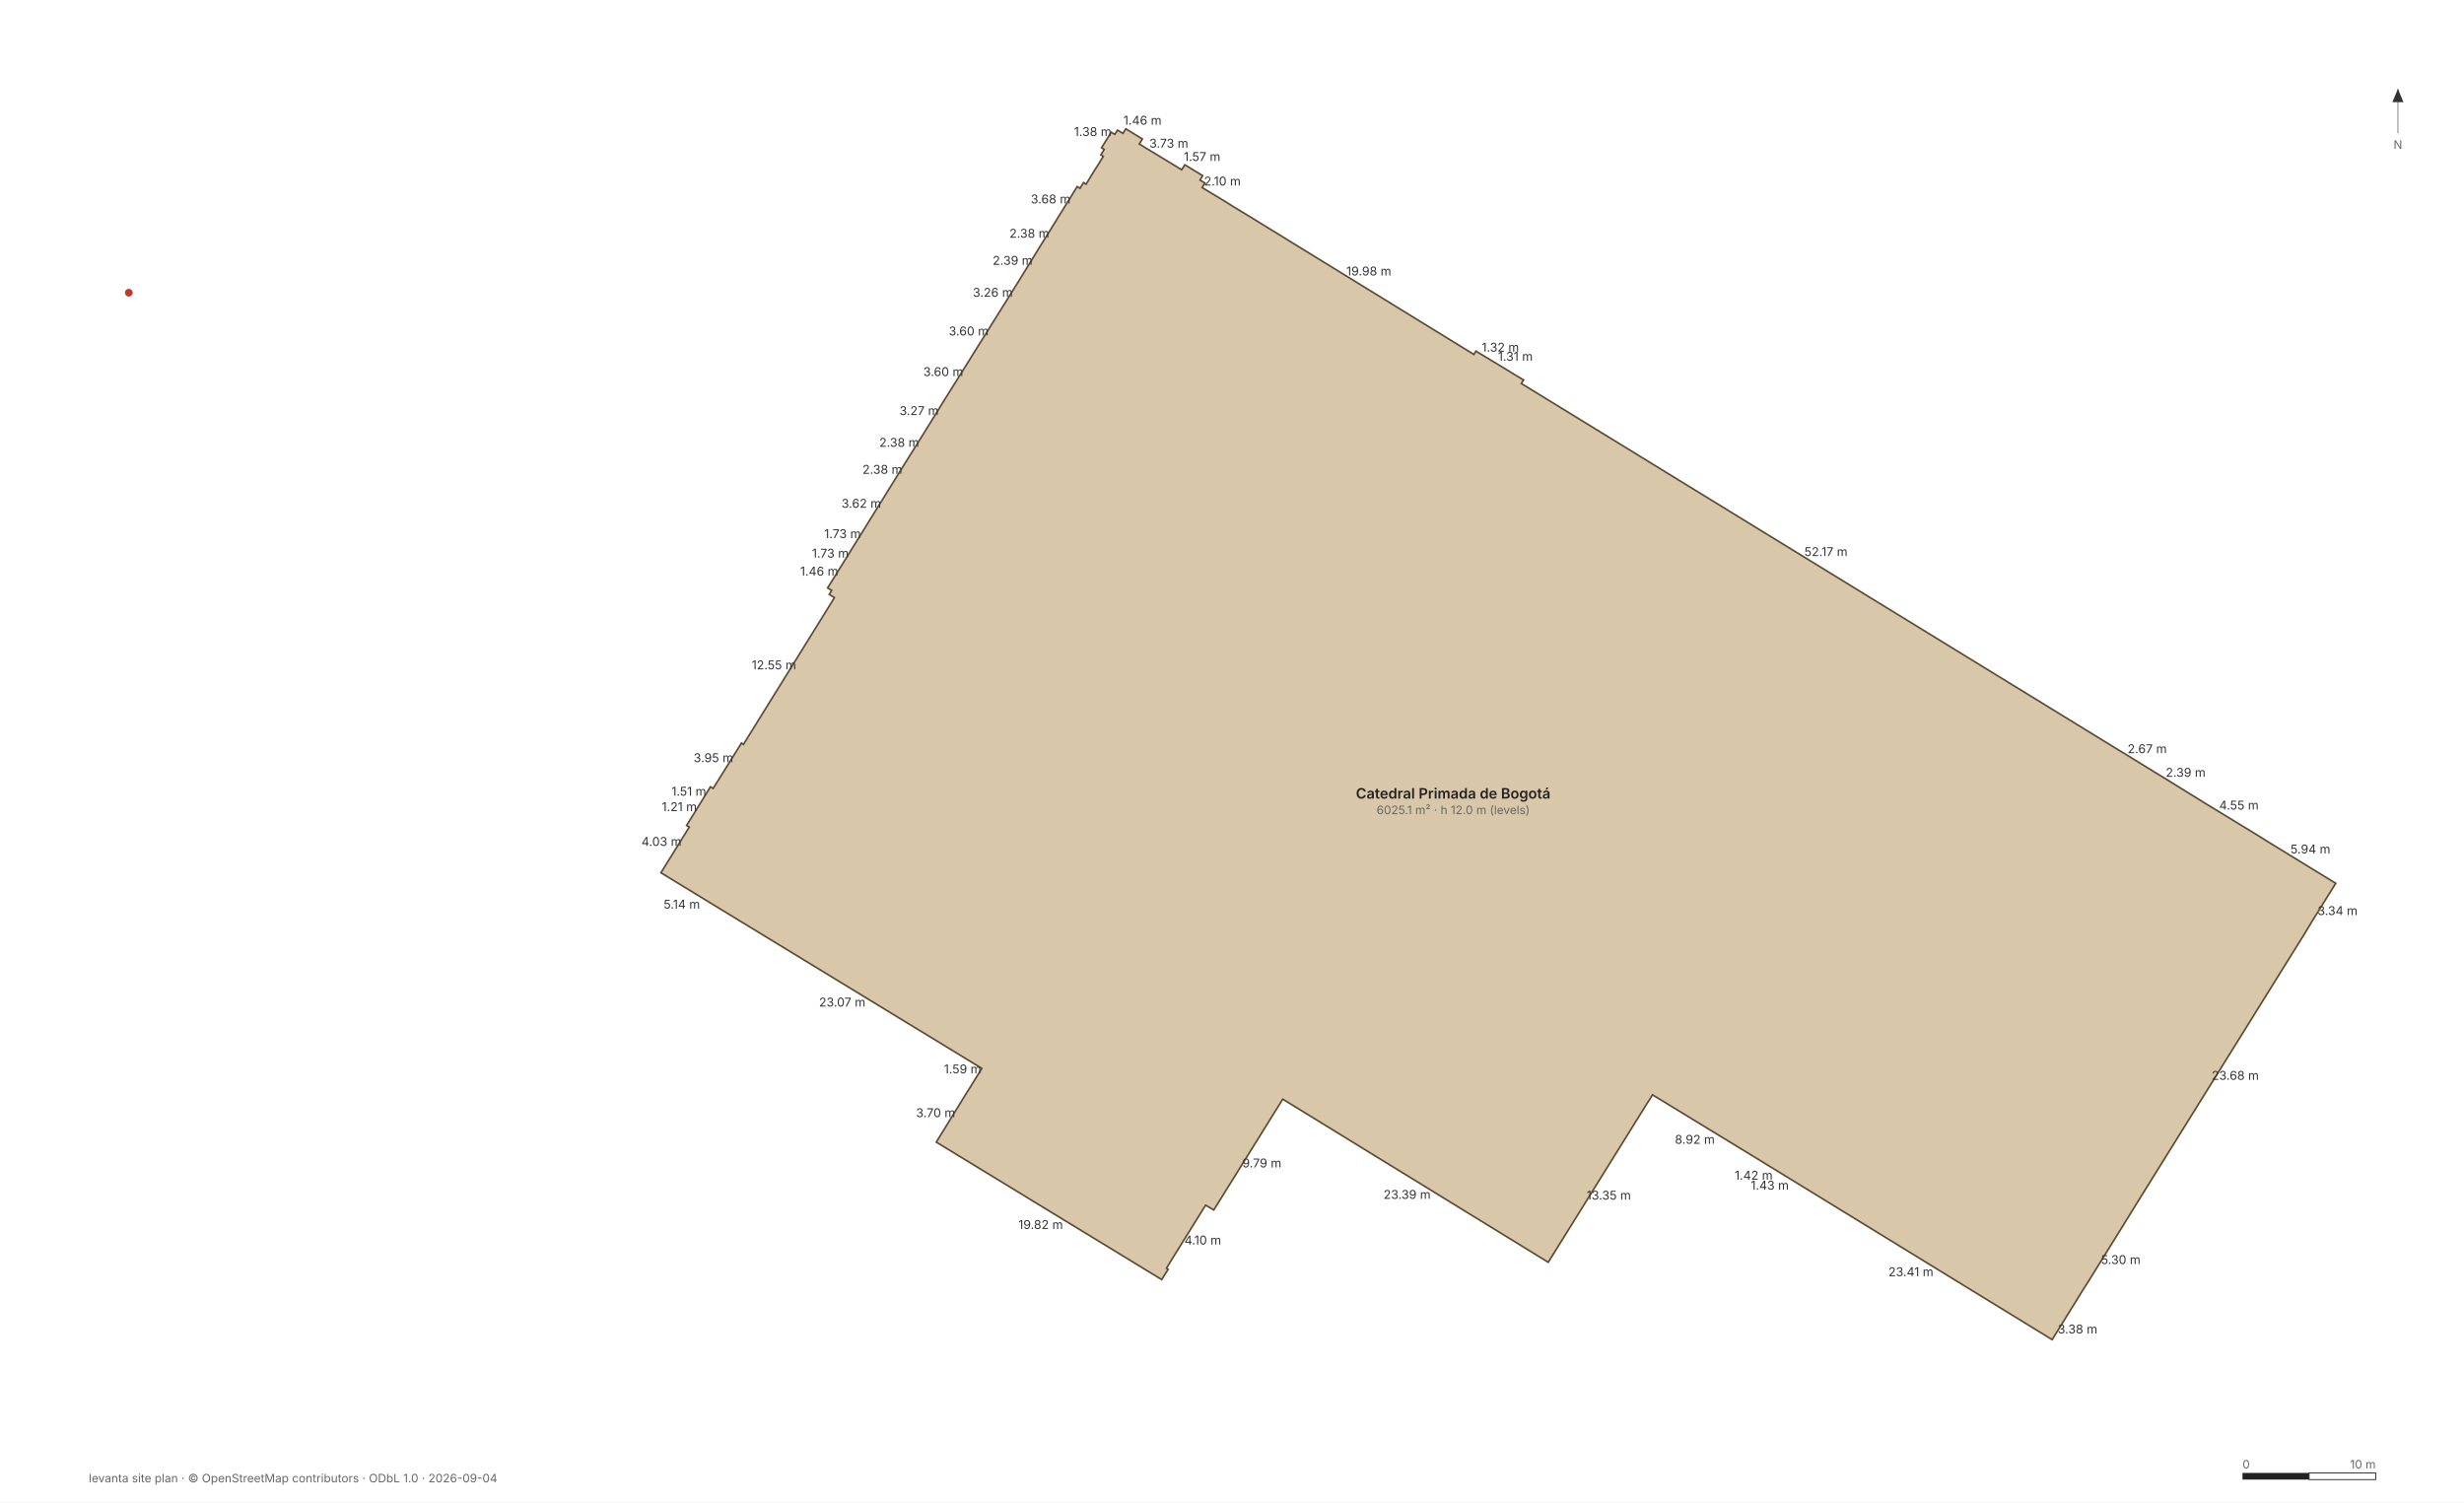
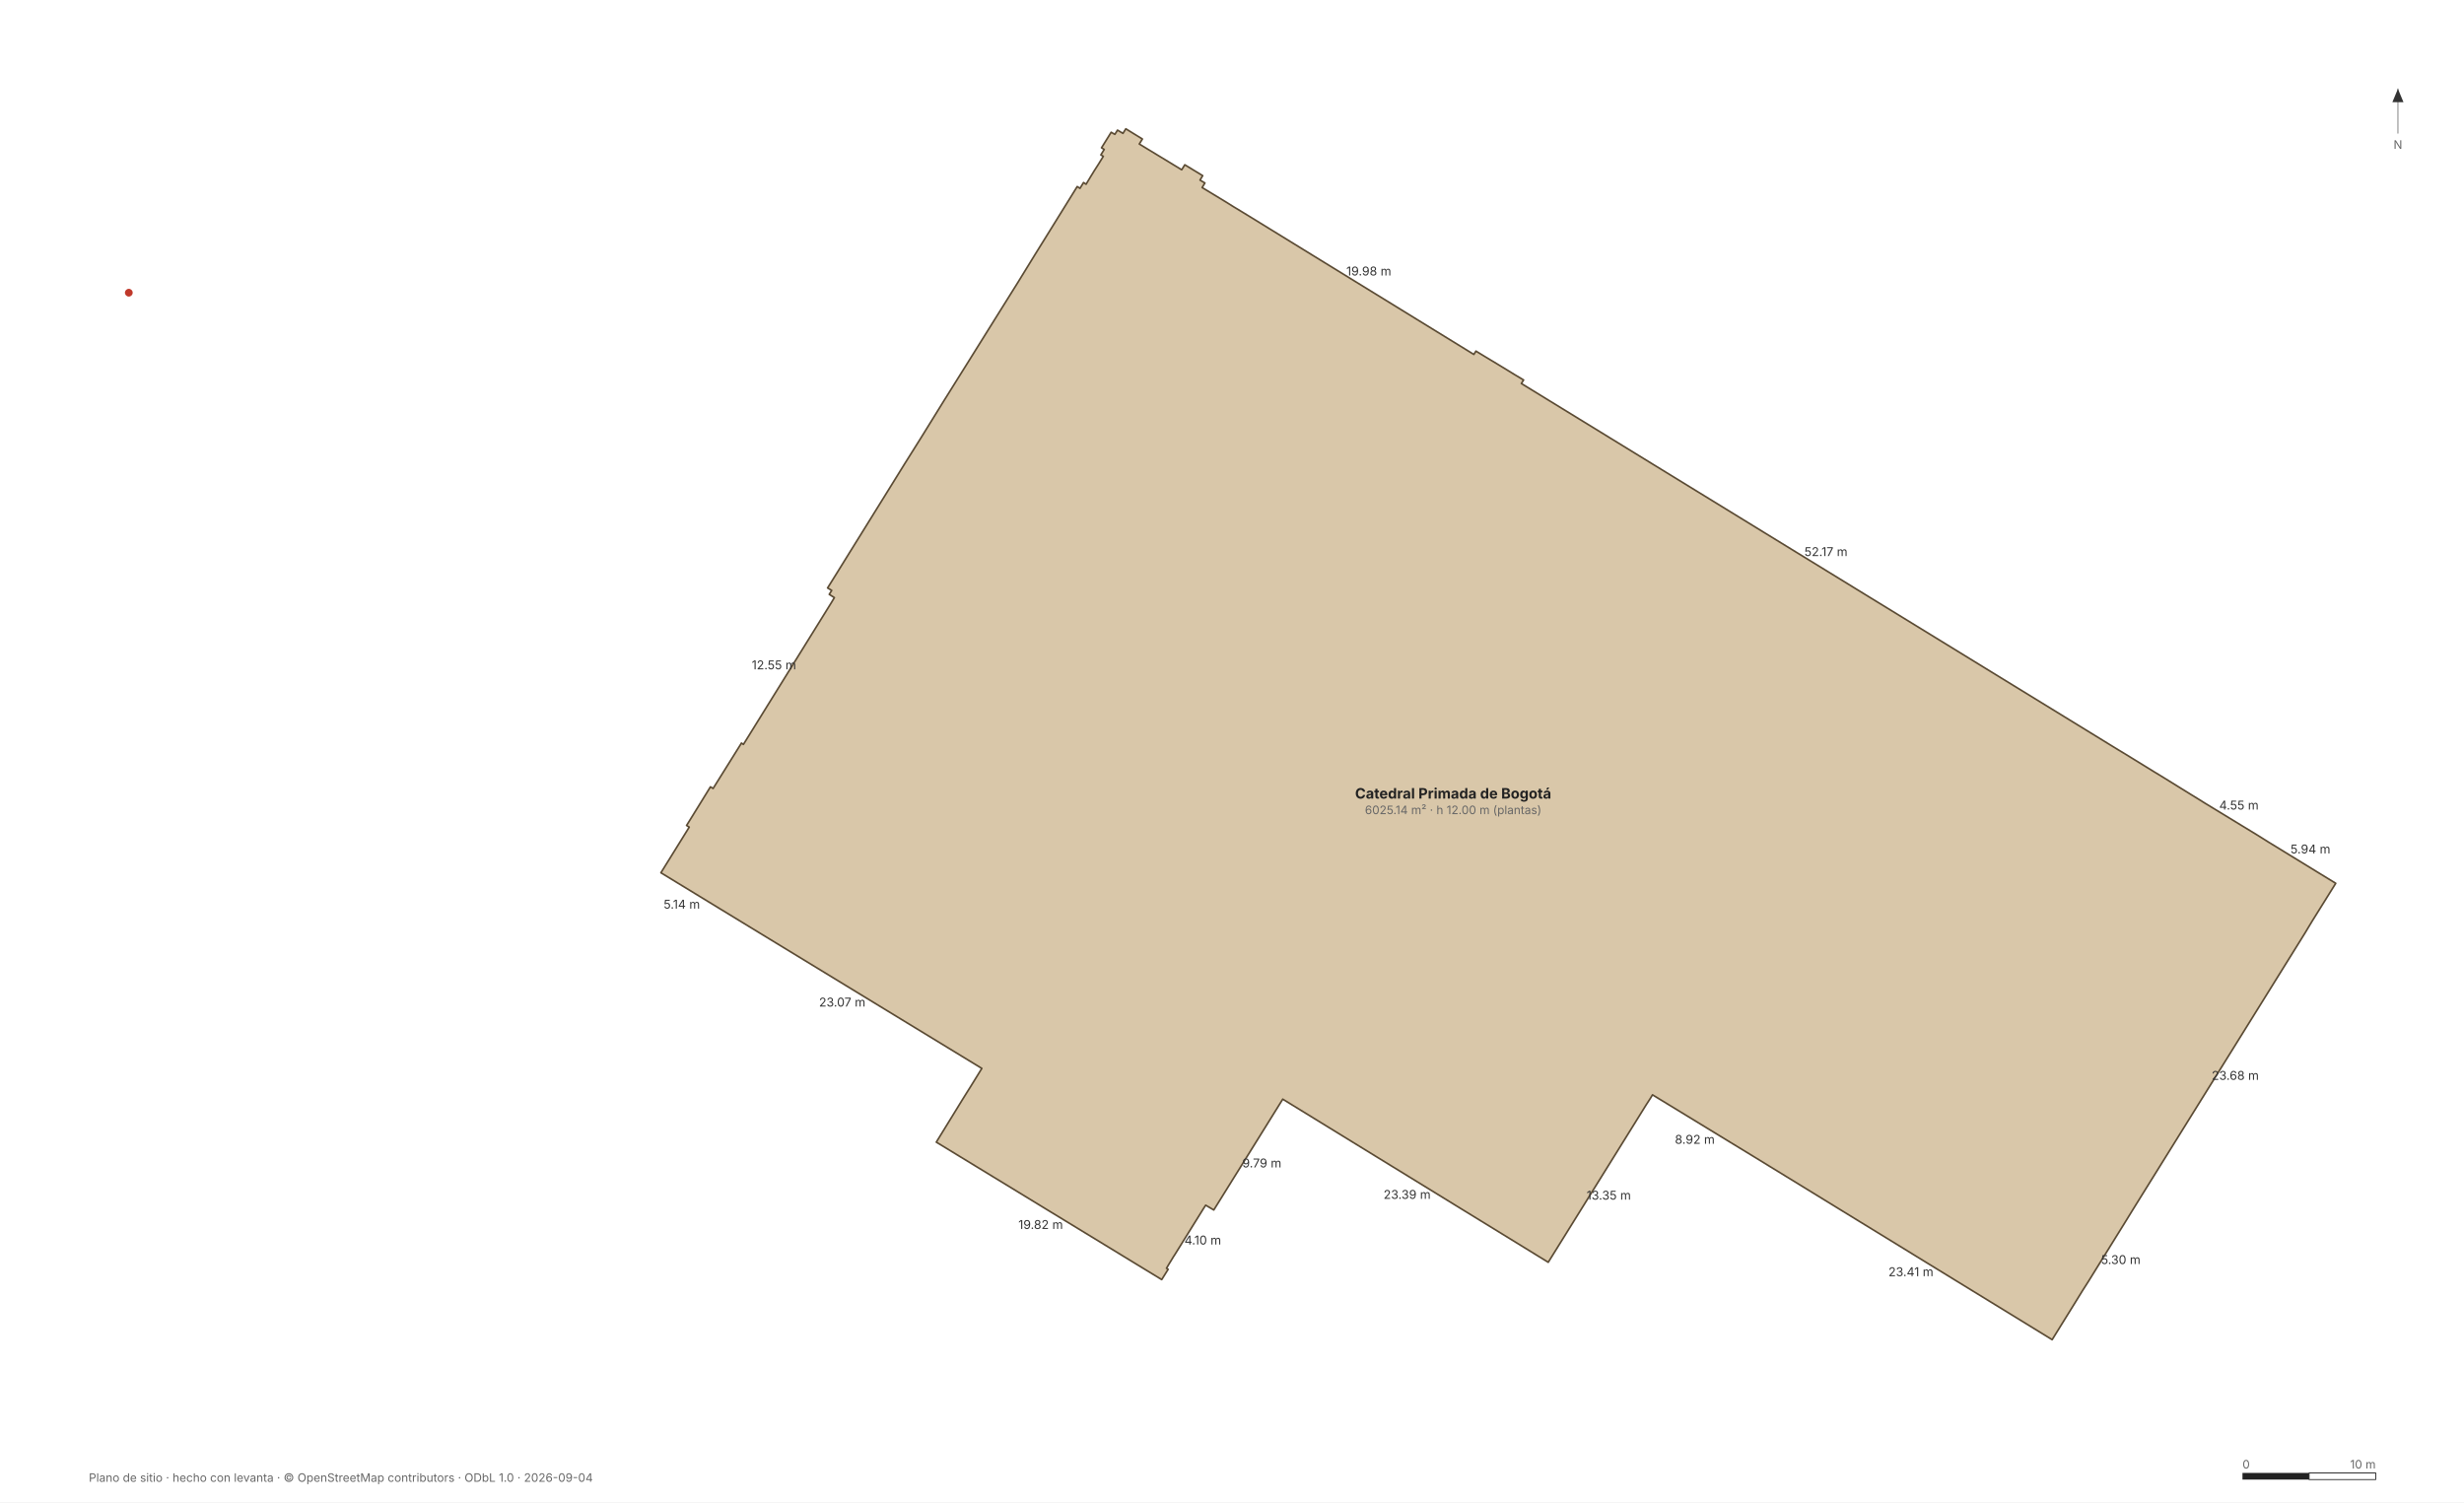
- <svg xmlns="http://www.w3.org/2000/svg" width="2219" height="1353" viewBox="0 0 2219 1353" font-family="Inter, Helvetica, Arial, sans-serif">
-   <style>.tgt{fill:#d9c7a9;stroke:#5a4a33;stroke-width:1.5}.nb{fill:#ececec;stroke:#999;stroke-width:1}.edge{fill:#333;font-size:11px}.lbl{fill:#222;font-size:13px;font-weight:600}.meta{fill:#666;font-size:10.5px}.dim{stroke:#777;stroke-width:0.8;fill:none}.pt{fill:#c0392b}</style>
-   <rect width="2219" height="1353" fill="#fff" />
-   <path class="tgt" fill-rule="evenodd" d="M 1011.3,120.1 1006.4,117.2 1004.0,121.0 1000.7,119.1 992.0,133.1 994.4,134.6 991.4,139.5 993.6,140.8 989.1,148.1 985.5,153.7 982.0,159.4 978.1,165.9 975.8,164.4 972.6,169.6 970.1,168.0 946.8,205.6 931.7,229.9 916.7,254.3 896.0,287.4 873.1,324.1 850.2,360.7 829.6,394.0 814.4,418.2 799.4,442.4 776.5,479.3 765.5,497.0 754.6,514.6 745.3,529.5 749.0,531.7 746.8,535.3 751.4,538.2 748.9,542.4 669.5,670.4 667.7,669.2 667.3,669.9 642.2,710.1 639.8,708.6 637.4,712.5 627.9,727.9 620.3,740.2 618.3,743.4 620.7,744.9 595.2,786.0 647.8,818.1 884.2,962.2 874.2,978.4 870.3,984.6 866.5,990.7 843.2,1028.6 1046.2,1152.4 1052.0,1143.1 1050.5,1142.2 1052.5,1138.8 1054.6,1135.4 1056.7,1131.9 1057.9,1130.1 1083.9,1088.3 1085.8,1085.4 1093.1,1089.7 1155.2,989.9 1394.3,1136.8 1478.9,1000.8 1482.5,995.0 1486.2,989.3 1488.2,986.0 1579.5,1041.7 1594.0,1050.6 1608.7,1059.6 1848.1,1206.5 1869.5,1172.0 1875.1,1162.9 1880.9,1153.8 1914.4,1099.8 1920.0,1090.7 1925.7,1081.5 2075.8,840.3 2079.1,834.8 2082.3,829.5 2103.5,795.5 2042.8,758.3 2037.4,754.9 2032.1,751.6 1985.5,723.2 1979.1,719.2 1972.9,715.4 1948.5,700.3 1944.1,697.6 1939.8,695.0 1912.5,678.2 1908.0,675.5 1903.6,672.8 1370.1,345.4 1372.1,342.2 1363.9,337.3 1350.5,329.1 1336.9,320.9 1329.2,316.2 1327.3,319.2 1123.1,193.6 1117.7,190.3 1110.9,186.2 1104.2,182.0 1082.6,168.9 1085.1,164.8 1080.7,162.2 1083.1,158.2 1067.0,148.4 1064.2,152.9 1026.0,129.7 1028.8,125.2 1013.9,116.0 1011.3,120.1 Z" />
-   <text class="edge" x="984.1" y="122.5" text-anchor="middle">1.38 m</text>
-   <text class="edge" x="946.2" y="183.2" text-anchor="middle">3.68 m</text>
-   <text class="edge" x="927.0" y="214.1" text-anchor="middle">2.38 m</text>
-   <text class="edge" x="911.9" y="238.5" text-anchor="middle">2.39 m</text>
-   <text class="edge" x="894.1" y="267.3" text-anchor="middle">3.26 m</text>
-   <text class="edge" x="872.4" y="302.1" text-anchor="middle">3.60 m</text>
-   <text class="edge" x="849.5" y="338.7" text-anchor="middle">3.60 m</text>
-   <text class="edge" x="827.7" y="373.8" text-anchor="middle">3.27 m</text>
-   <text class="edge" x="809.8" y="402.4" text-anchor="middle">2.38 m</text>
-   <text class="edge" x="794.6" y="426.7" text-anchor="middle">2.38 m</text>
-   <text class="edge" x="775.7" y="457.3" text-anchor="middle">3.62 m</text>
-   <text class="edge" x="758.8" y="484.6" text-anchor="middle">1.73 m</text>
-   <text class="edge" x="747.8" y="502.2" text-anchor="middle">1.73 m</text>
-   <text class="edge" x="737.8" y="518.4" text-anchor="middle">1.46 m</text>
-   <text class="edge" x="697.0" y="602.8" text-anchor="middle">12.55 m</text>
-   <text class="edge" x="642.5" y="686.4" text-anchor="middle">3.95 m</text>
-   <text class="edge" x="620.4" y="716.6" text-anchor="middle">1.51 m</text>
-   <text class="edge" x="611.8" y="730.5" text-anchor="middle">1.21 m</text>
-   <text class="edge" x="595.7" y="761.8" text-anchor="middle">4.03 m</text>
-   <text class="edge" x="614.0" y="818.3" text-anchor="middle">5.14 m</text>
-   <text class="edge" x="758.5" y="906.5" text-anchor="middle">23.07 m</text>
-   <text class="edge" x="866.9" y="966.7" text-anchor="middle">1.59 m</text>
-   <text class="edge" x="842.6" y="1006.1" text-anchor="middle">3.70 m</text>
-   <text class="edge" x="937.2" y="1106.8" text-anchor="middle">19.82 m</text>
-   <text class="edge" x="1083.2" y="1120.8" text-anchor="middle">4.10 m</text>
-   <text class="edge" x="1136.4" y="1051.4" text-anchor="middle">9.79 m</text>
-   <text class="edge" x="1267.2" y="1079.7" text-anchor="middle">23.39 m</text>
-   <text class="edge" x="1448.8" y="1080.4" text-anchor="middle">13.35 m</text>
-   <text class="edge" x="1526.3" y="1030.1" text-anchor="middle">8.92 m</text>
-   <text class="edge" x="1579.3" y="1062.4" text-anchor="middle">1.42 m</text>
-   <text class="edge" x="1593.8" y="1071.4" text-anchor="middle">1.43 m</text>
-   <text class="edge" x="1720.9" y="1149.3" text-anchor="middle">23.41 m</text>
-   <text class="edge" x="1871.0" y="1200.9" text-anchor="middle">3.38 m</text>
-   <text class="edge" x="1909.9" y="1138.4" text-anchor="middle">5.30 m</text>
-   <text class="edge" x="2013.0" y="972.5" text-anchor="middle">23.68 m</text>
-   <text class="edge" x="2105.1" y="824.1" text-anchor="middle">3.34 m</text>
-   <text class="edge" x="2080.7" y="768.6" text-anchor="middle">5.94 m</text>
-   <text class="edge" x="2016.3" y="729.1" text-anchor="middle">4.55 m</text>
-   <text class="edge" x="1968.3" y="699.6" text-anchor="middle">2.39 m</text>
-   <text class="edge" x="1933.7" y="678.3" text-anchor="middle">2.67 m</text>
-   <text class="edge" x="1644.4" y="500.8" text-anchor="middle">52.17 m</text>
-   <text class="edge" x="1364.7" y="324.9" text-anchor="middle">1.31 m</text>
-   <text class="edge" x="1351.2" y="316.7" text-anchor="middle">1.32 m</text>
-   <text class="edge" x="1232.7" y="248.1" text-anchor="middle">19.98 m</text>
-   <text class="edge" x="1100.8" y="167.1" text-anchor="middle">2.10 m</text>
-   <text class="edge" x="1082.6" y="145.0" text-anchor="middle">1.57 m</text>
-   <text class="edge" x="1052.6" y="133.0" text-anchor="middle">3.73 m</text>
-   <text class="edge" x="1028.9" y="112.3" text-anchor="middle">1.46 m</text>
-   <text class="lbl" x="1308.7" y="719.2" text-anchor="middle">Catedral Primada de Bogotá</text>
-   <text class="meta" x="1308.7" y="733.2" text-anchor="middle">6025.1 m² · h 12.0 m (levels)</text>
-   <circle class="pt" cx="116.0" cy="263.6" r="3.5" />
-   <line class="dim" x1="2159.491" y1="120.0" x2="2159.491" y2="80.0" />
-   <polygon points="2154.491,92.0 2159.491,80.0 2164.491,92.0" fill="#333" />
-   <text class="meta" x="2159.491" y="134.0" text-anchor="middle">N</text>
-   <rect x="2019.5" y="1326.5" width="60.0" height="6" fill="#222" />
-   <rect x="2079.5" y="1326.5" width="60.0" height="6" fill="none" stroke="#222" stroke-width="0.8" />
-   <text class="meta" x="2019.5" y="1322.5">0</text>
-   <text class="meta" x="2139.5" y="1322.5" text-anchor="end">10 m</text>
-   <text class="meta" x="80" y="1335">levanta site plan · © OpenStreetMap contributors · ODbL 1.0 · 2026-09-04</text>
+ <svg xmlns="http://www.w3.org/2000/svg" width="2219" height="1353" viewBox="0 0 2219 1353" font-family="Inter, 'Segoe UI', Helvetica, Arial, sans-serif">
+   <rect width="2219" height="1353" fill="#ffffff" />
+   <path class="building" d="M 1011.3,120.1 1006.4,117.2 1004.0,121.0 1000.7,119.1 992.0,133.1 994.4,134.6 991.4,139.5 993.6,140.8 989.1,148.1 985.5,153.7 982.0,159.4 978.1,165.9 975.8,164.4 972.6,169.6 970.1,168.0 946.8,205.6 931.7,229.9 916.7,254.3 896.0,287.4 873.1,324.1 850.2,360.7 829.6,394.0 814.4,418.2 799.4,442.4 776.5,479.3 765.5,497.0 754.6,514.6 745.3,529.5 749.0,531.7 746.8,535.3 751.4,538.2 748.9,542.4 669.5,670.4 667.7,669.2 667.3,669.9 642.2,710.1 639.8,708.6 637.4,712.5 627.9,727.9 620.3,740.2 618.3,743.4 620.7,744.9 595.2,786.0 647.8,818.1 884.2,962.2 874.2,978.4 870.3,984.6 866.5,990.7 843.2,1028.6 1046.2,1152.4 1052.0,1143.1 1050.5,1142.2 1052.5,1138.8 1054.6,1135.4 1056.7,1131.9 1057.9,1130.1 1083.9,1088.3 1085.8,1085.4 1093.1,1089.7 1155.2,989.9 1394.3,1136.8 1478.9,1000.8 1482.5,995.0 1486.2,989.3 1488.2,986.0 1579.5,1041.7 1594.0,1050.6 1608.7,1059.6 1848.1,1206.5 1869.5,1172.0 1875.1,1162.9 1880.9,1153.8 1914.4,1099.8 1920.0,1090.7 1925.7,1081.5 2075.8,840.3 2079.1,834.8 2082.3,829.5 2103.5,795.5 2042.8,758.3 2037.4,754.9 2032.1,751.6 1985.5,723.2 1979.1,719.2 1972.9,715.4 1948.5,700.3 1944.1,697.6 1939.8,695.0 1912.5,678.2 1908.0,675.5 1903.6,672.8 1370.1,345.4 1372.1,342.2 1363.9,337.3 1350.5,329.1 1336.9,320.9 1329.2,316.2 1327.3,319.2 1123.1,193.6 1117.7,190.3 1110.9,186.2 1104.2,182.0 1082.6,168.9 1085.1,164.8 1080.7,162.2 1083.1,158.2 1067.0,148.4 1064.2,152.9 1026.0,129.7 1028.8,125.2 1013.9,116.0 1011.3,120.1 Z" fill="#d9c7a9" stroke="#5a4a33" stroke-width="1.5" stroke-linejoin="round" stroke-linecap="round" />
+   <text class="edge" x="697.0" y="602.8" font-size="11" text-anchor="middle" fill="#333">12.55 m</text>
+   <text class="edge" x="614.0" y="818.3" font-size="11" text-anchor="middle" fill="#333">5.14 m</text>
+   <text class="edge" x="758.5" y="906.5" font-size="11" text-anchor="middle" fill="#333">23.07 m</text>
+   <text class="edge" x="937.2" y="1106.8" font-size="11" text-anchor="middle" fill="#333">19.82 m</text>
+   <text class="edge" x="1083.2" y="1120.8" font-size="11" text-anchor="middle" fill="#333">4.10 m</text>
+   <text class="edge" x="1136.4" y="1051.4" font-size="11" text-anchor="middle" fill="#333">9.79 m</text>
+   <text class="edge" x="1267.2" y="1079.7" font-size="11" text-anchor="middle" fill="#333">23.39 m</text>
+   <text class="edge" x="1448.8" y="1080.4" font-size="11" text-anchor="middle" fill="#333">13.35 m</text>
+   <text class="edge" x="1526.3" y="1030.1" font-size="11" text-anchor="middle" fill="#333">8.92 m</text>
+   <text class="edge" x="1720.9" y="1149.3" font-size="11" text-anchor="middle" fill="#333">23.41 m</text>
+   <text class="edge" x="1909.9" y="1138.4" font-size="11" text-anchor="middle" fill="#333">5.30 m</text>
+   <text class="edge" x="2013.0" y="972.5" font-size="11" text-anchor="middle" fill="#333">23.68 m</text>
+   <text class="edge" x="2080.7" y="768.6" font-size="11" text-anchor="middle" fill="#333">5.94 m</text>
+   <text class="edge" x="2016.3" y="729.1" font-size="11" text-anchor="middle" fill="#333">4.55 m</text>
+   <text class="edge" x="1644.4" y="500.8" font-size="11" text-anchor="middle" fill="#333">52.17 m</text>
+   <text class="edge" x="1232.7" y="248.1" font-size="11" text-anchor="middle" fill="#333">19.98 m</text>
+   <text class="label" x="1308.7" y="719.2" font-size="13" text-anchor="middle" fill="#222" font-weight="700">Catedral Primada de Bogotá</text>
+   <text class="label" x="1308.7" y="733.2" font-size="10.5" text-anchor="middle" fill="#666">6025.14 m² · h 12.00 m (plantas)</text>
+   <circle class="query" cx="116.0" cy="263.6" r="3.5" fill="#c0392b" />
+   <path d="M 2159.5,120.0 L 2159.5,80.0" fill="none" stroke="#777" stroke-width="0.8" stroke-linejoin="round" stroke-linecap="round" />
+   <path d="M 2154.5,92.0 2159.5,80.0 2164.5,92.0 Z" fill="#333" />
+   <text x="2159.5" y="134.0" font-size="10.5" text-anchor="middle" fill="#666">N</text>
+   <path d="M 2019.5,1326.5 2079.5,1326.5 2079.5,1332.5 2019.5,1332.5 Z" fill="#222" />
+   <path d="M 2079.5,1326.5 2139.5,1326.5 2139.5,1332.5 2079.5,1332.5 Z" fill="none" stroke="#222" stroke-width="0.8" stroke-linejoin="round" stroke-linecap="round" />
+   <text x="2019.5" y="1322.5" font-size="10.5" text-anchor="start" fill="#666">0</text>
+   <text x="2139.5" y="1322.5" font-size="10.5" text-anchor="end" fill="#666">10 m</text>
+   <text x="80.0" y="1334.5" font-size="10.5" text-anchor="start" fill="#666">Plano de sitio · hecho con levanta · © OpenStreetMap contributors · ODbL 1.0 · 2026-09-04</text>
</svg>
